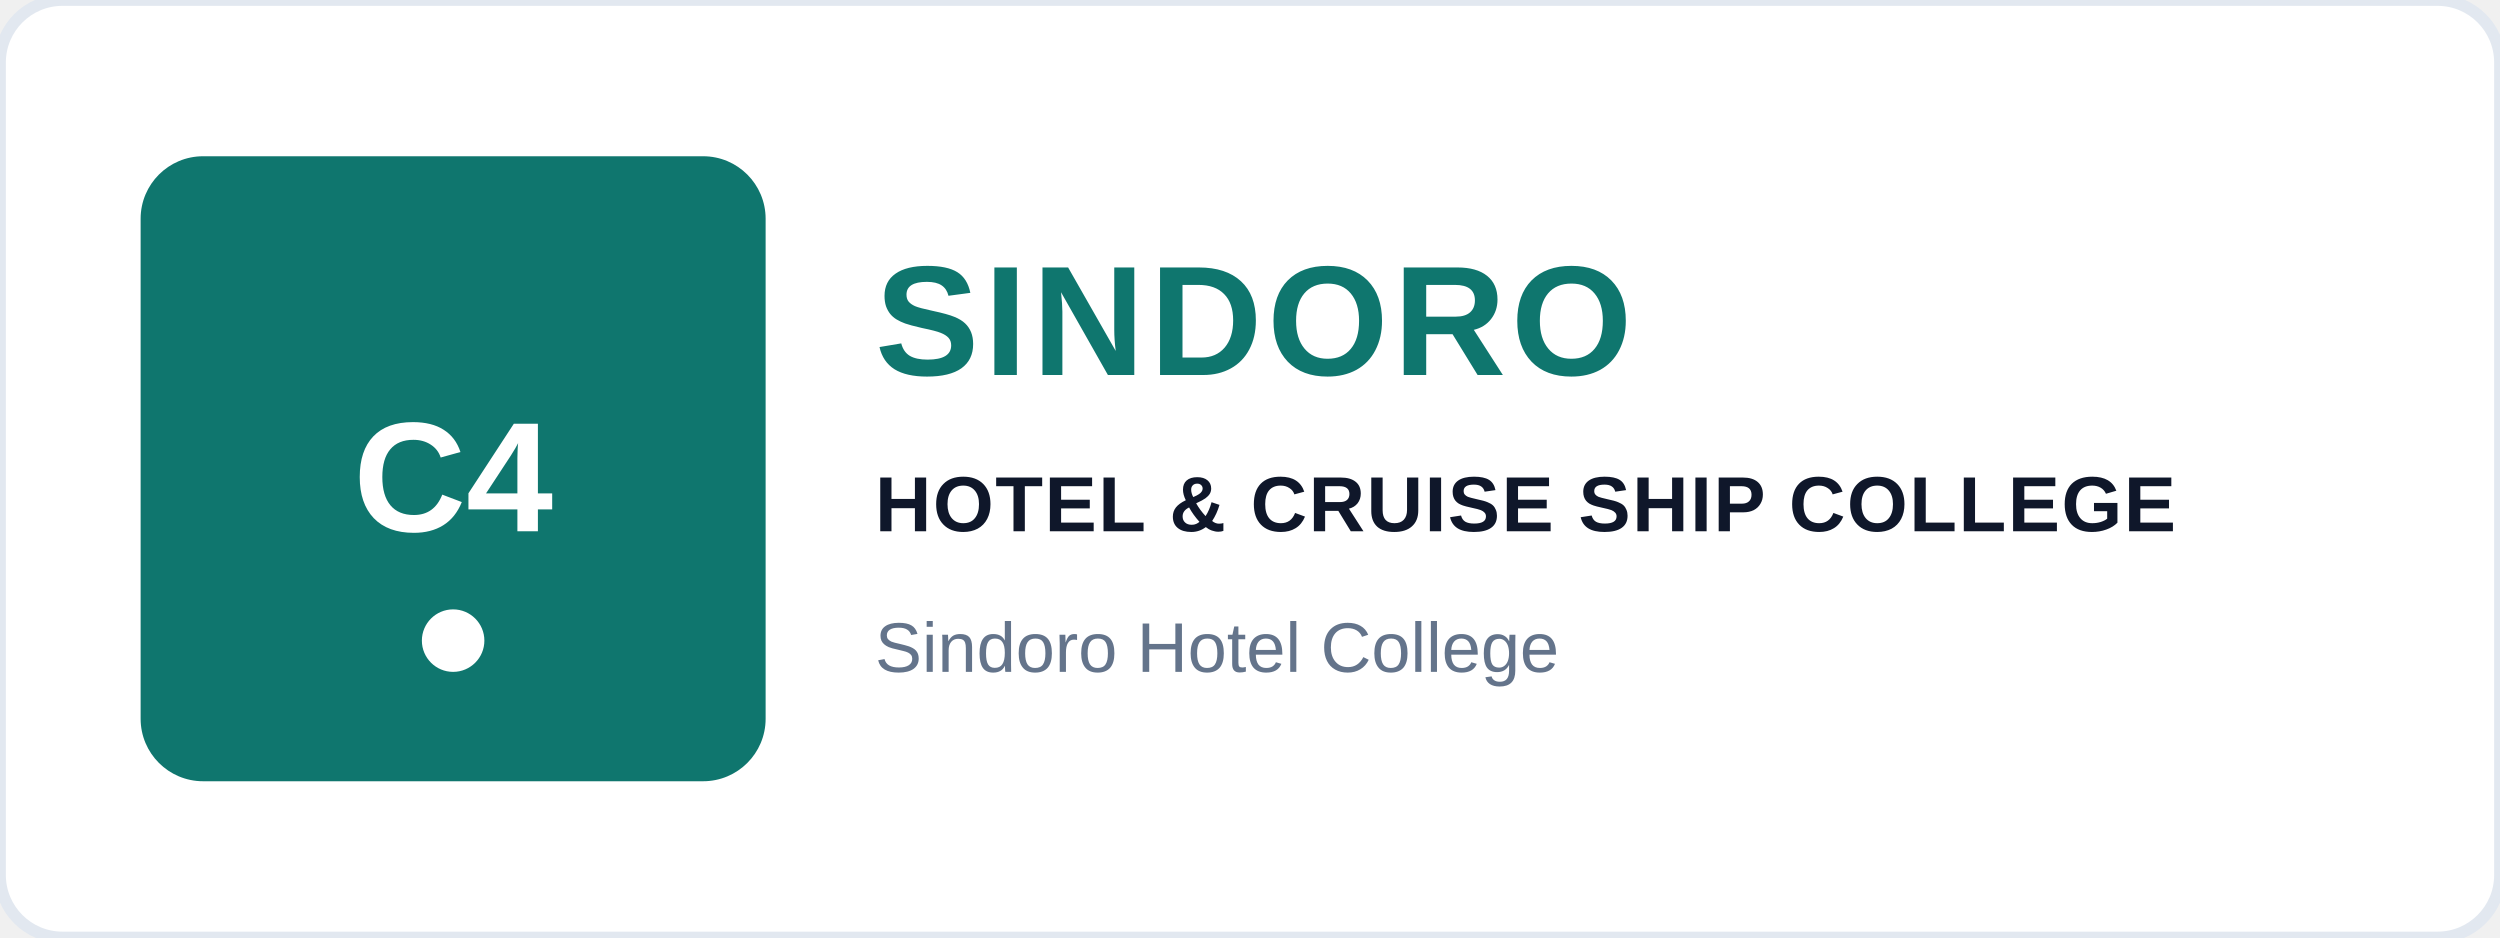
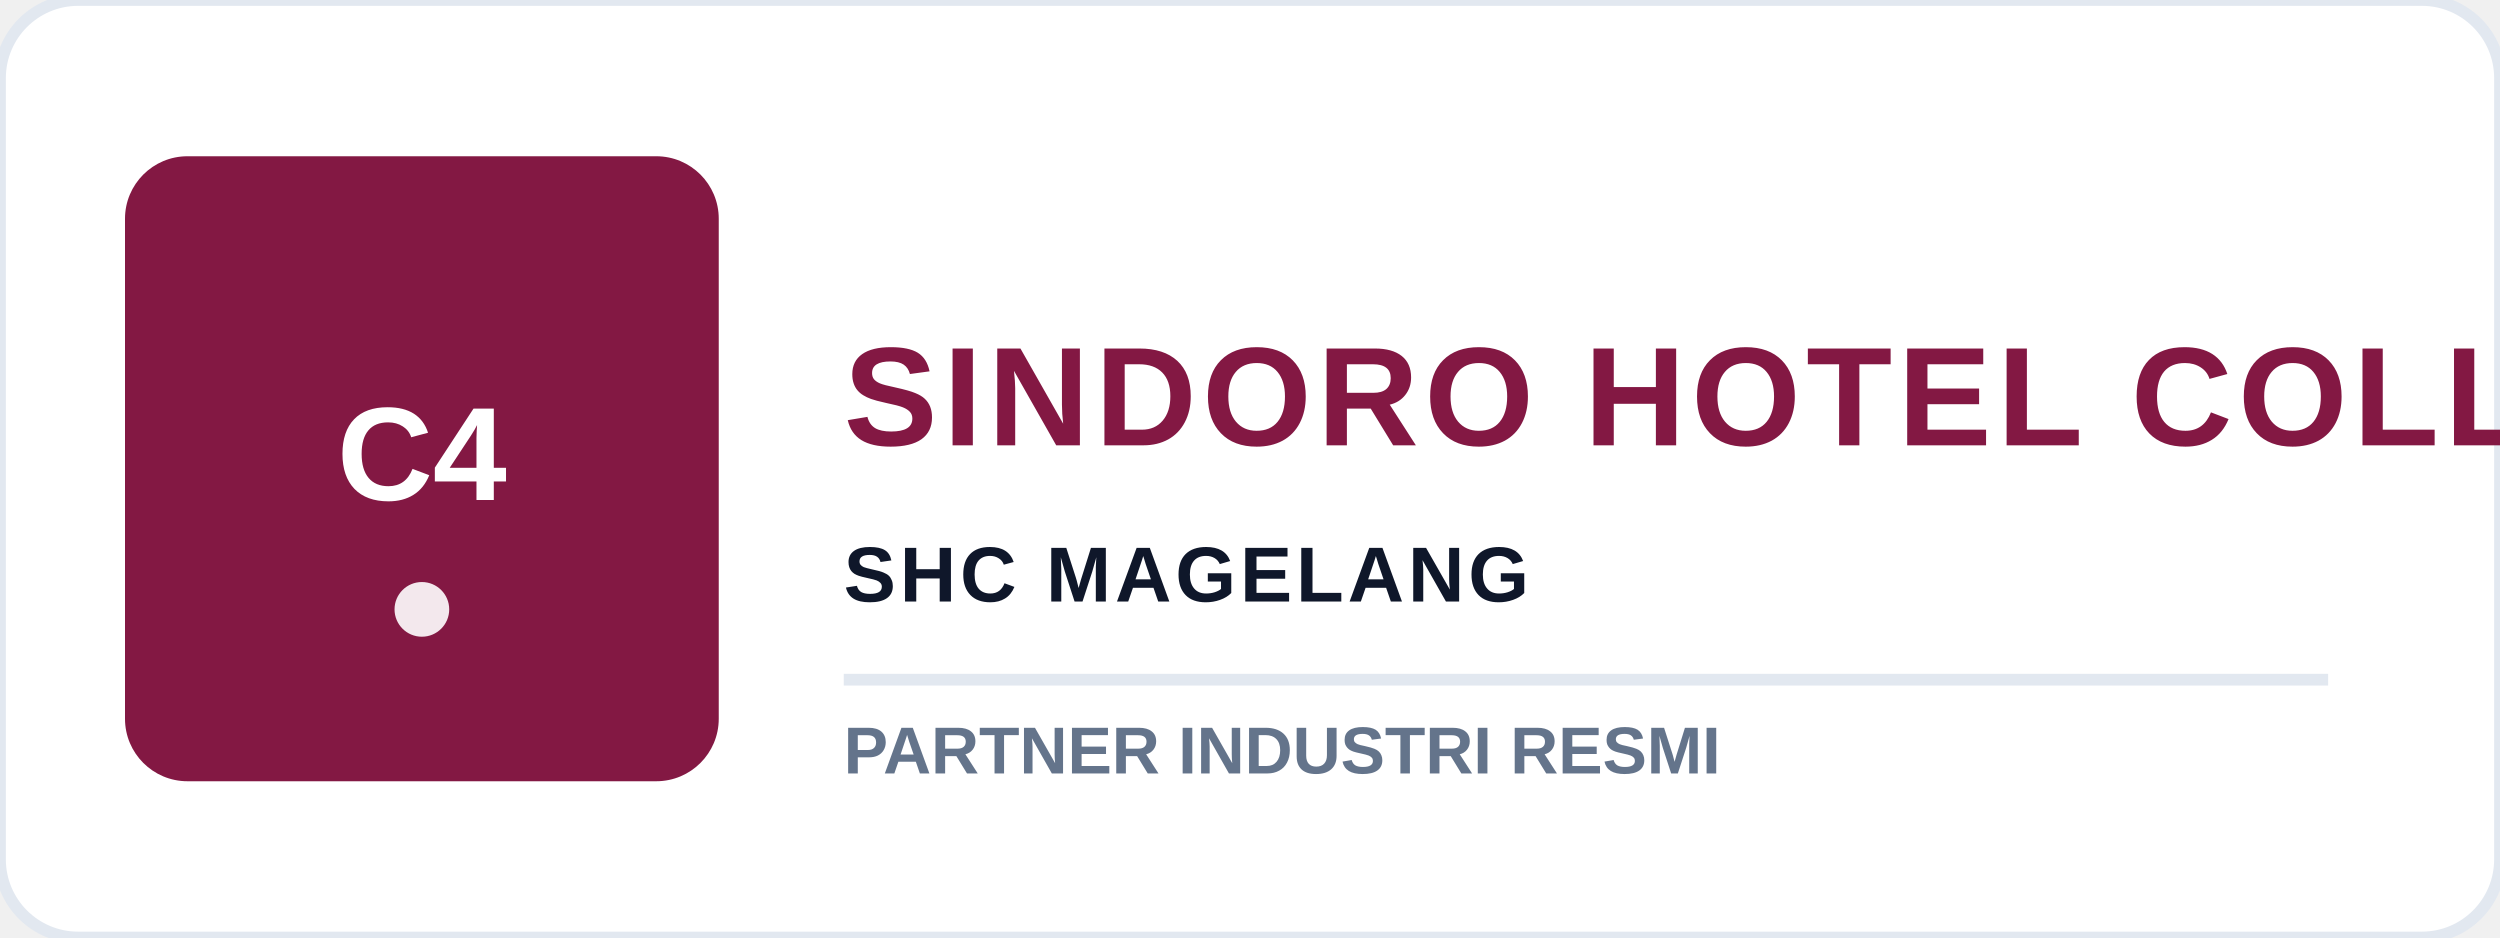
<svg xmlns="http://www.w3.org/2000/svg" viewBox="0 0 320 120" width="320" height="120">
-   <rect width="320" height="120" rx="8" fill="#FFFFFF" stroke="#E2E8F0" stroke-width="1.5" />
-   <g transform="translate(18, 20)">
-     <rect x="0" y="0" width="80" height="80" rx="8" fill="#0F766E" />
-     <text x="40" y="48" font-family="'Plus Jakarta Sans', Arial, sans-serif" font-size="20" font-weight="900" fill="#FFFFFF" text-anchor="middle">C4</text>
-     <circle cx="40" cy="62" r="4" fill="#FFFFFF" />
+   <rect width="320" height="120" rx="10" fill="#FFFFFF" stroke="#E2E8F0" stroke-width="1.5" />
+   <g transform="translate(16, 20)">
+     <rect x="0" y="0" width="76" height="80" rx="8" fill="#831843" />
+     <text x="38" y="44" font-family="'Plus Jakarta Sans', Arial, sans-serif" font-size="17" font-weight="900" fill="#FFFFFF" text-anchor="middle">C4</text>
+     <circle cx="38" cy="58" r="3.5" fill="#FFFFFF" opacity="0.9" />
  </g>
-   <text x="112" y="48" font-family="'Plus Jakarta Sans', Arial, sans-serif" font-size="20" font-weight="900" fill="#0F766E" letter-spacing="0.03em">SINDORO</text>
-   <text x="112" y="68" font-family="'Plus Jakarta Sans', Arial, sans-serif" font-size="10" font-weight="700" fill="#0F172A" letter-spacing="0.02em">HOTEL &amp; CRUISE SHIP COLLEGE</text>
-   <text x="112" y="86" font-family="'Plus Jakarta Sans', Arial, sans-serif" font-size="9" font-weight="500" fill="#64748B">Sindoro Hotel College</text>
+   <g transform="translate(108, 25)">
+     <text x="0" y="32" font-family="'Plus Jakarta Sans', Arial, sans-serif" font-size="18" font-weight="900" fill="#831843" letter-spacing="0.04em">SINDORO HOTEL COLLEGE</text>
+     <text x="0" y="52" font-family="'Plus Jakarta Sans', Arial, sans-serif" font-size="10" font-weight="700" fill="#0F172A" letter-spacing="0.05em">SHC MAGELANG</text>
+     <line x1="0" y1="62" x2="190" y2="62" stroke="#E2E8F0" stroke-width="1.5" />
+     <text x="0" y="74" font-family="'Plus Jakarta Sans', Arial, sans-serif" font-size="8.5" font-weight="600" fill="#64748B">PARTNER INDUSTRI RESMI</text>
+   </g>
</svg>
